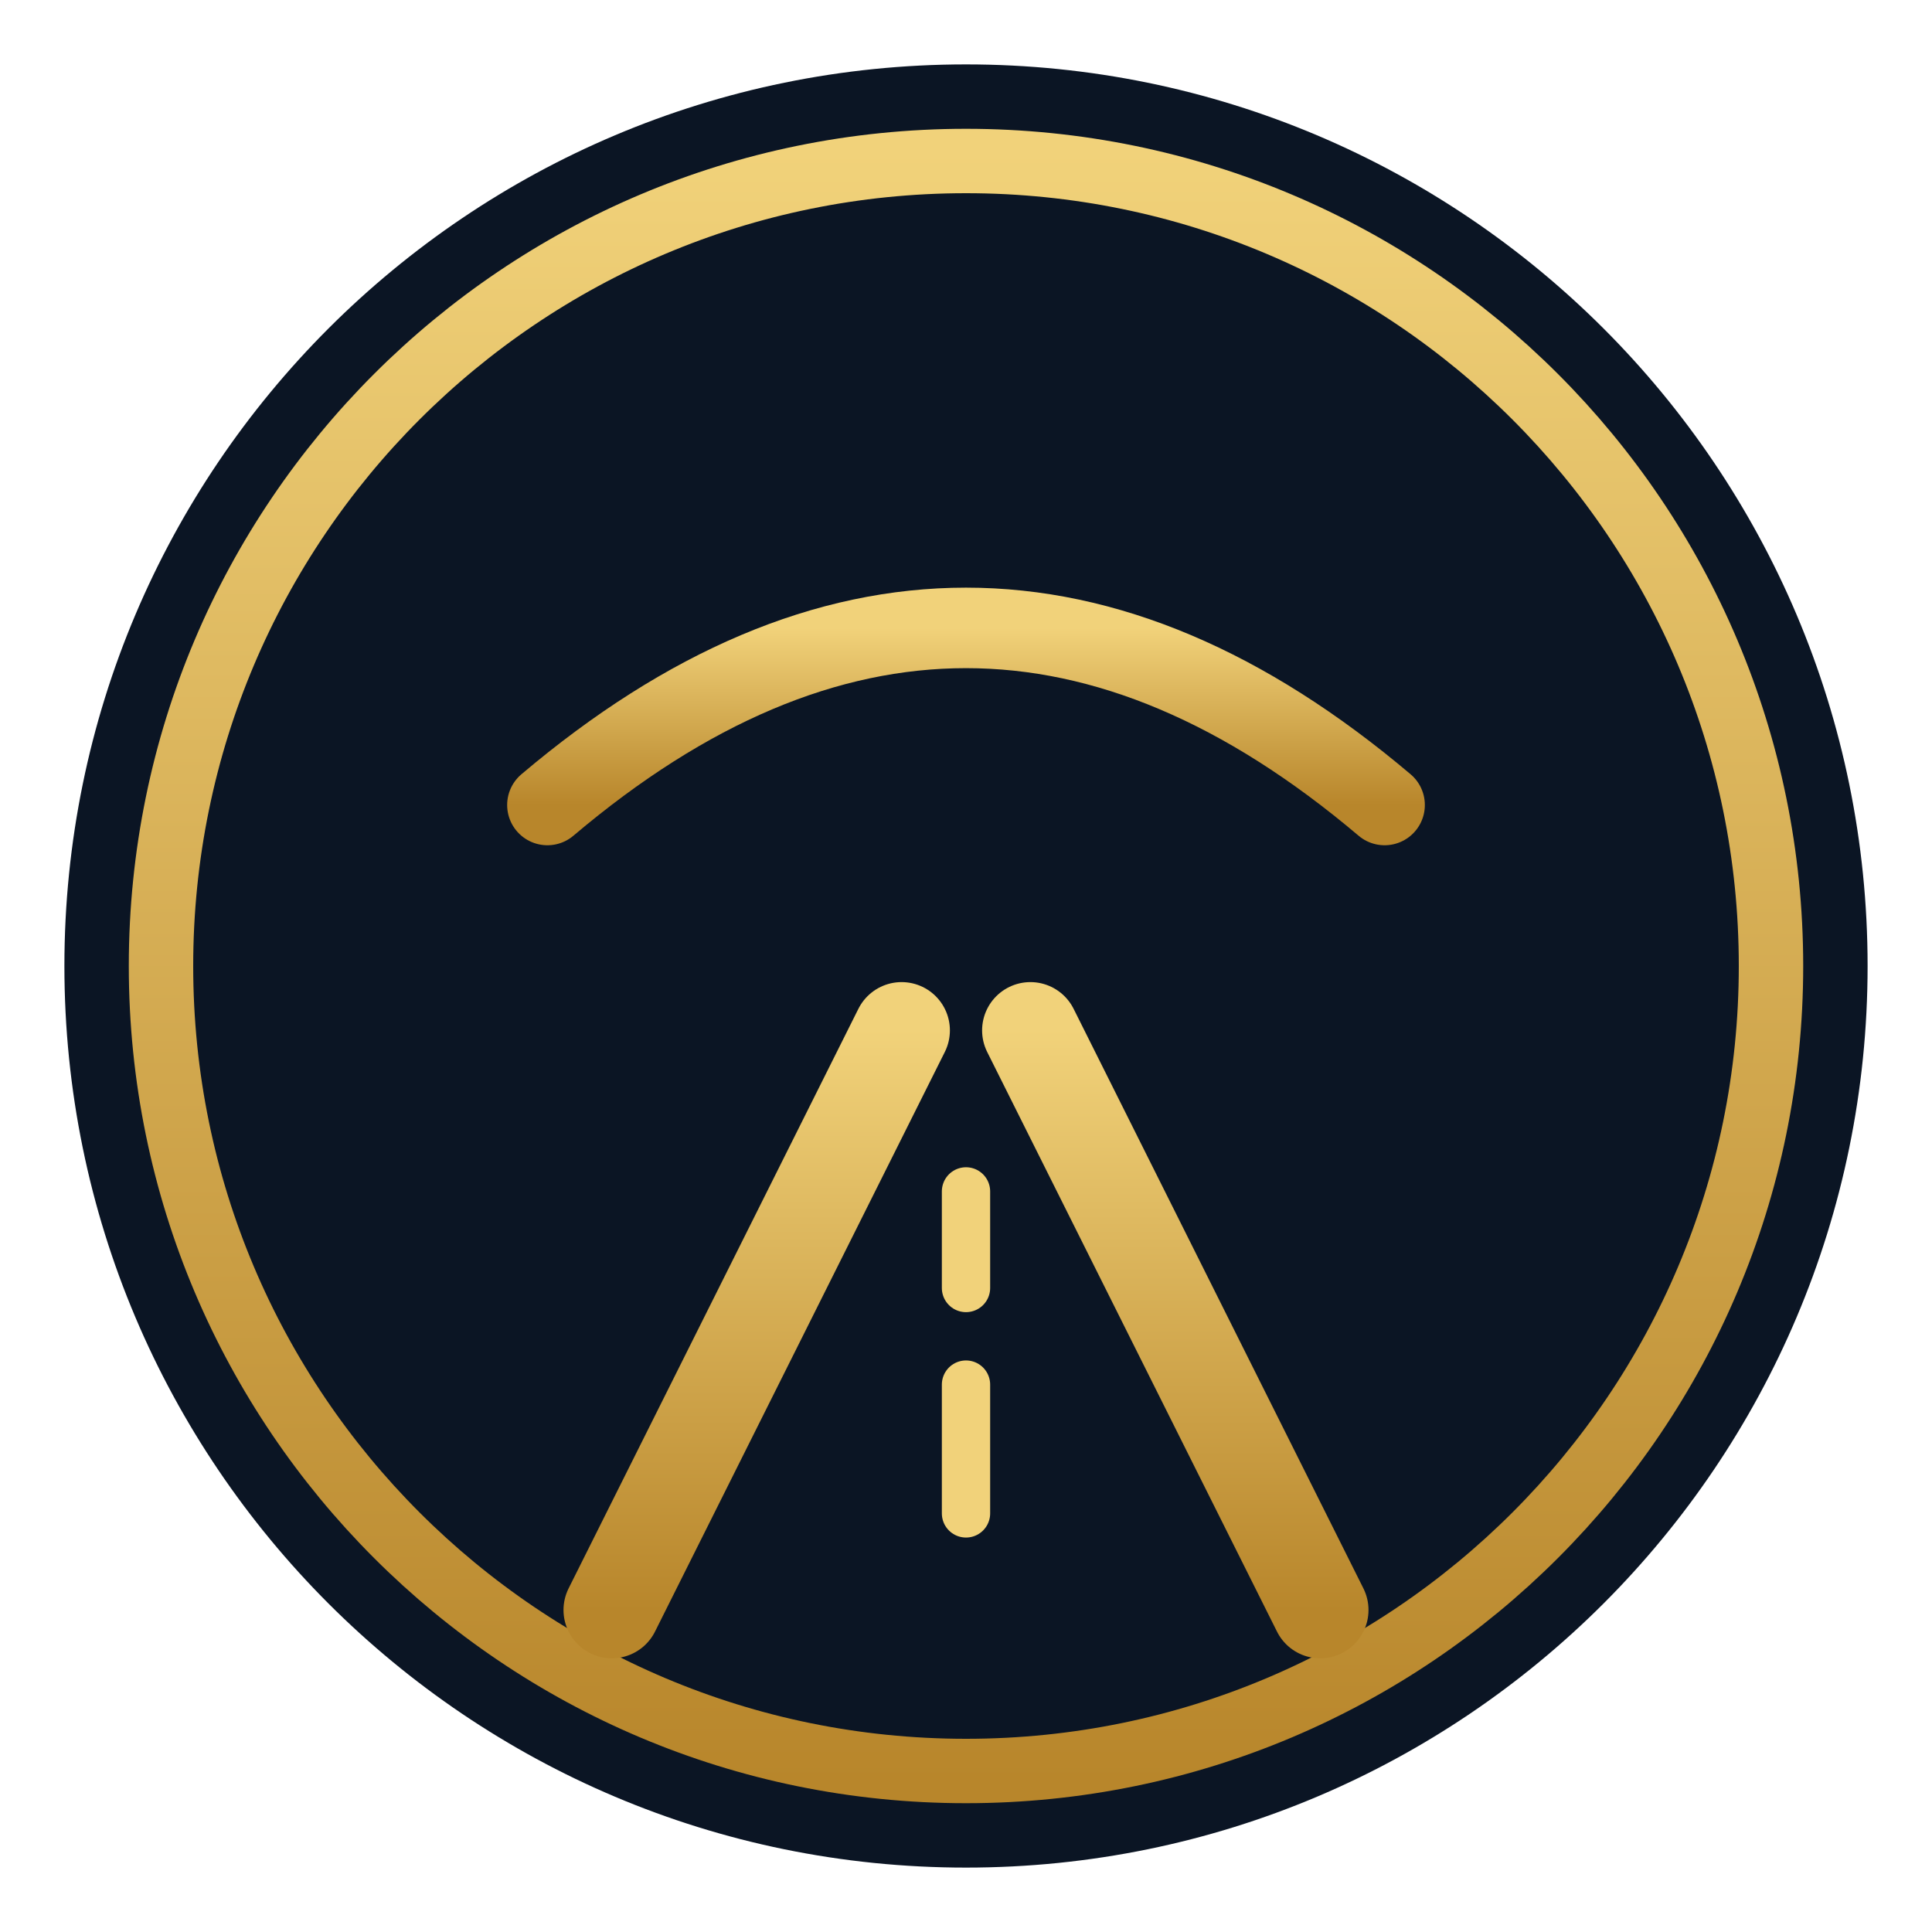
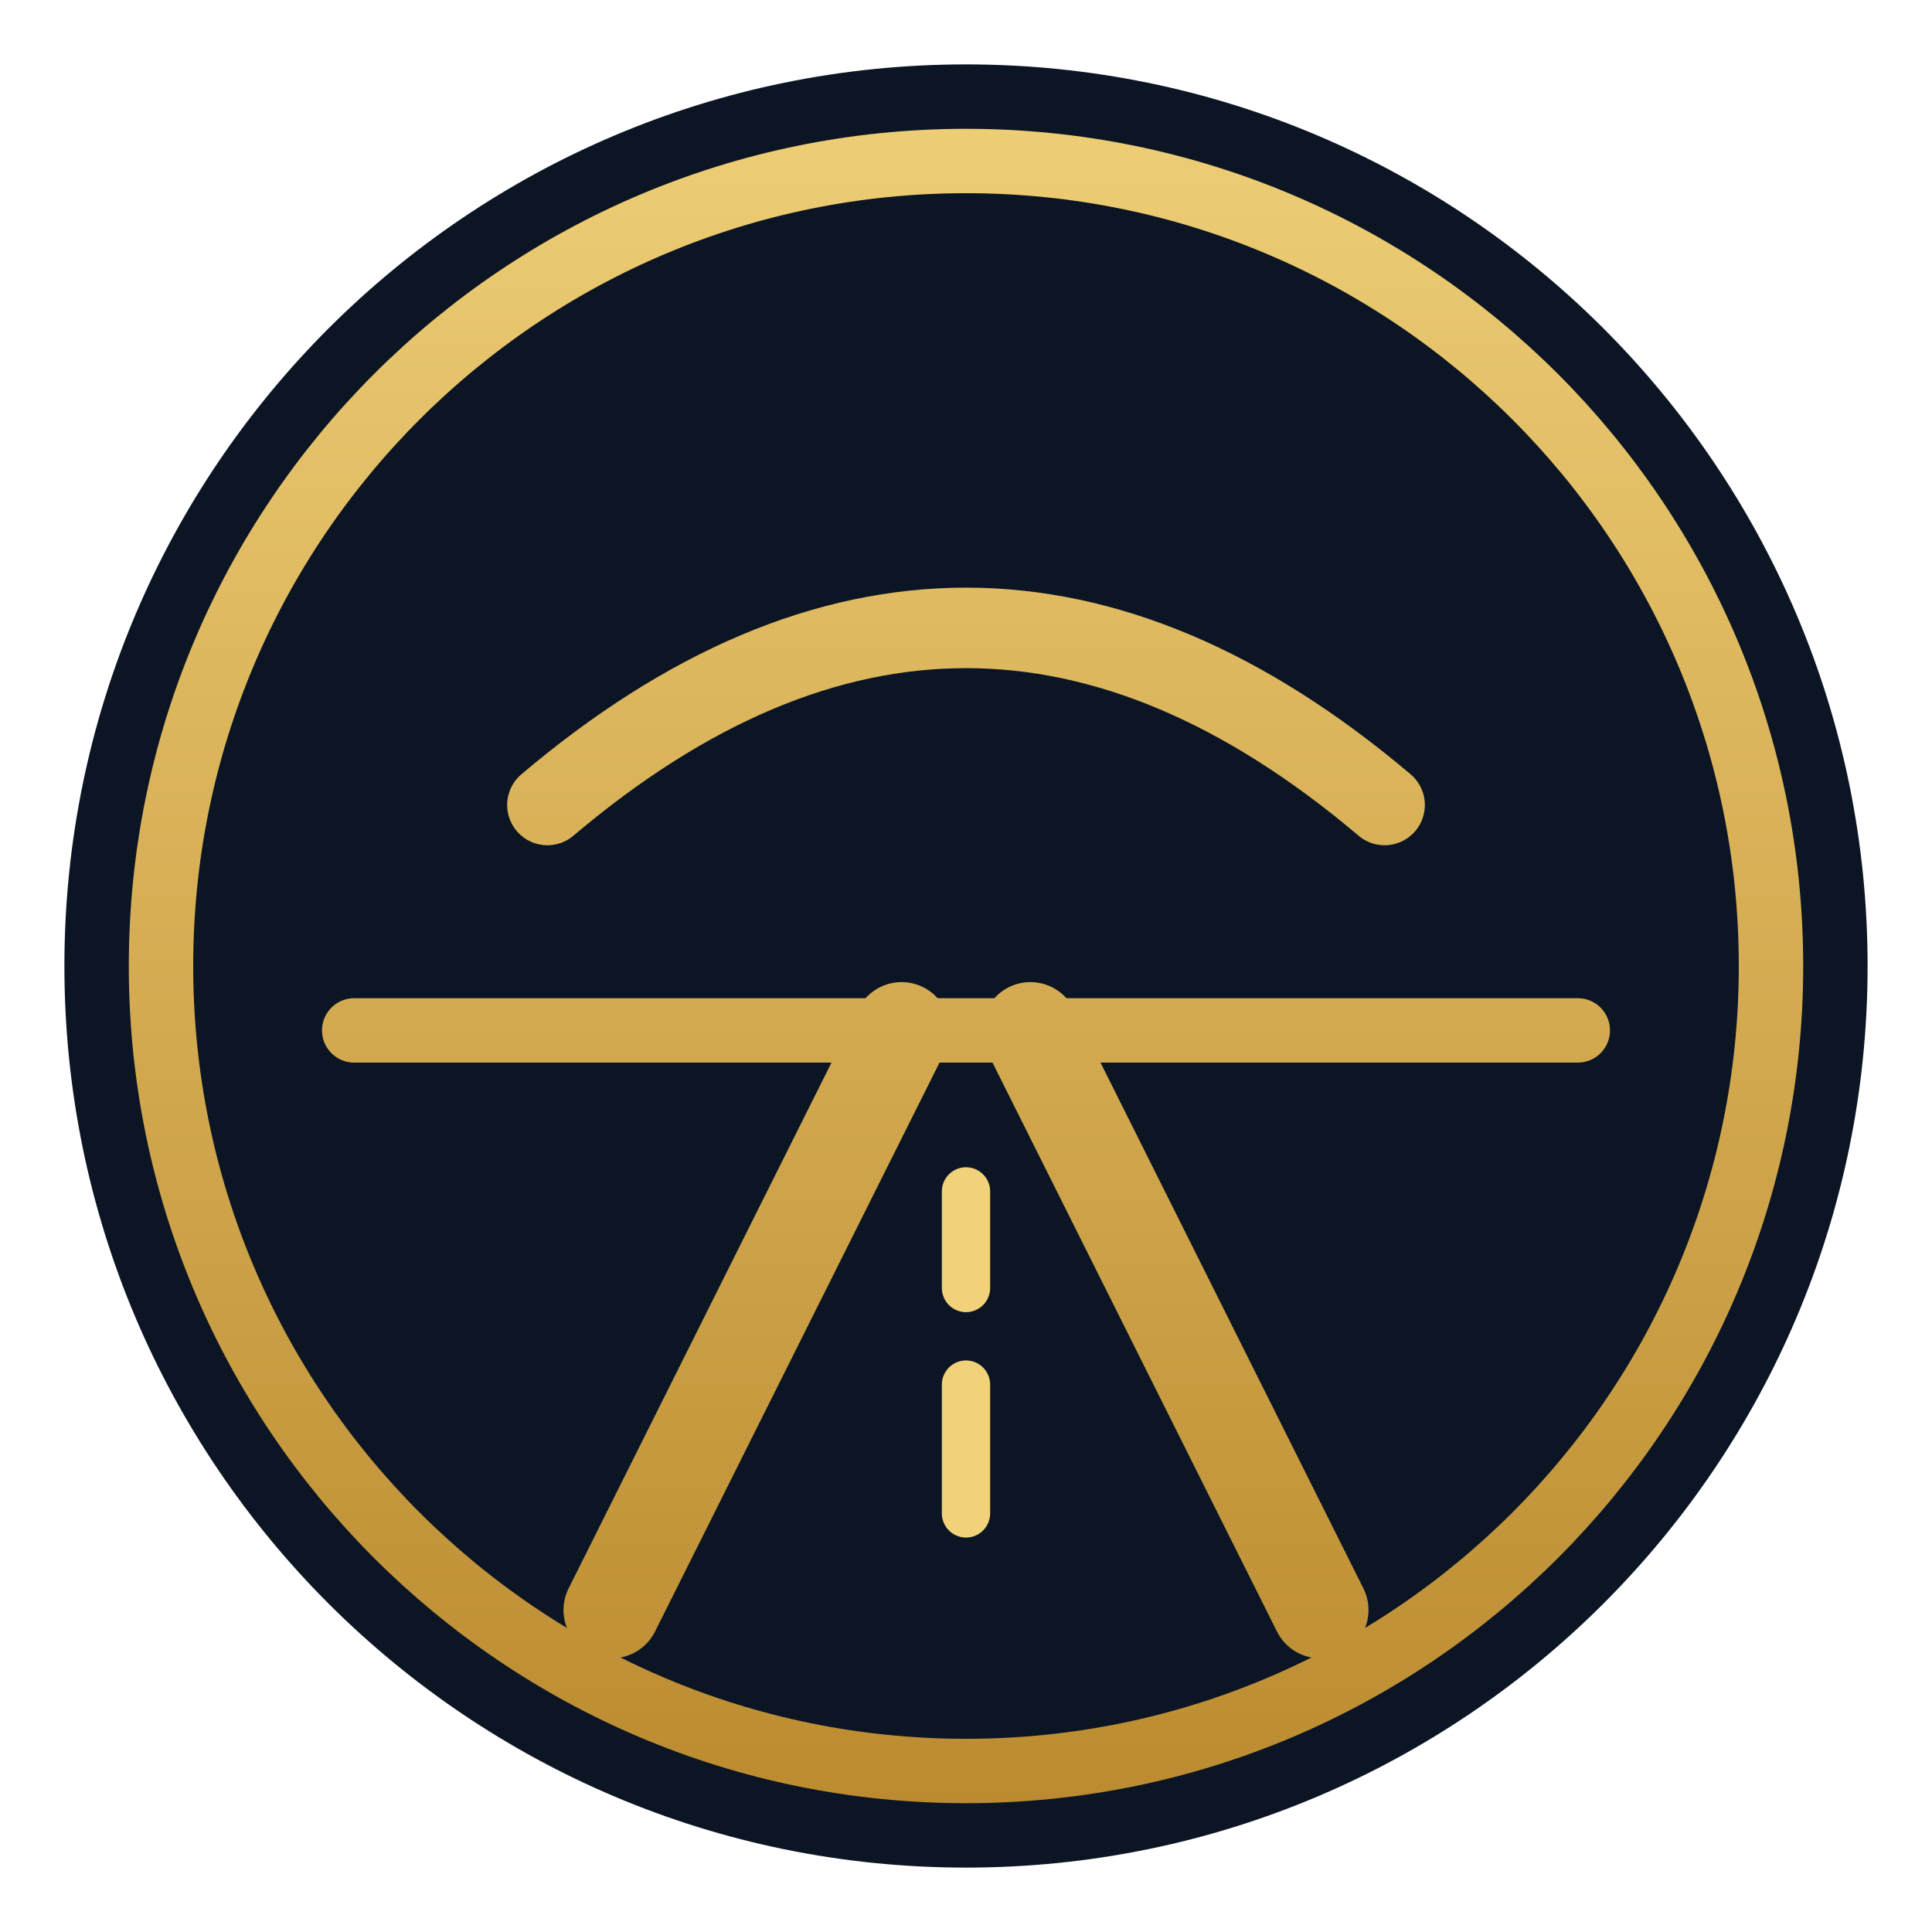
<svg xmlns="http://www.w3.org/2000/svg" viewBox="0 0 120 120">
  <defs>
-     <linearGradient id="g" x1="0" y1="0" x2="0" y2="1">
+     <linearGradient id="g" gradientUnits="userSpaceOnUse" x1="0" y1="0" x2="0" y2="120">
      <stop offset="0" stop-color="#F1D27A" />
      <stop offset="1" stop-color="#B8862B" />
    </linearGradient>
  </defs>
  <circle cx="60" cy="60" r="56" fill="#0B1524" />
  <circle cx="60" cy="60" r="50" fill="none" stroke="url(#g)" stroke-width="4" />
  <path d="M22 64 H98" stroke="url(#g)" stroke-width="4" stroke-linecap="round" />
  <path d="M56 64 L38 100 M64 64 L82 100" stroke="url(#g)" stroke-width="6" stroke-linecap="round" />
  <path d="M60 74 V80 M60 86 V94" stroke="#F1D27A" stroke-width="3" stroke-linecap="round" />
  <path d="M34 50 Q60 28 86 50" fill="none" stroke="url(#g)" stroke-width="5" stroke-linecap="round" />
</svg>
